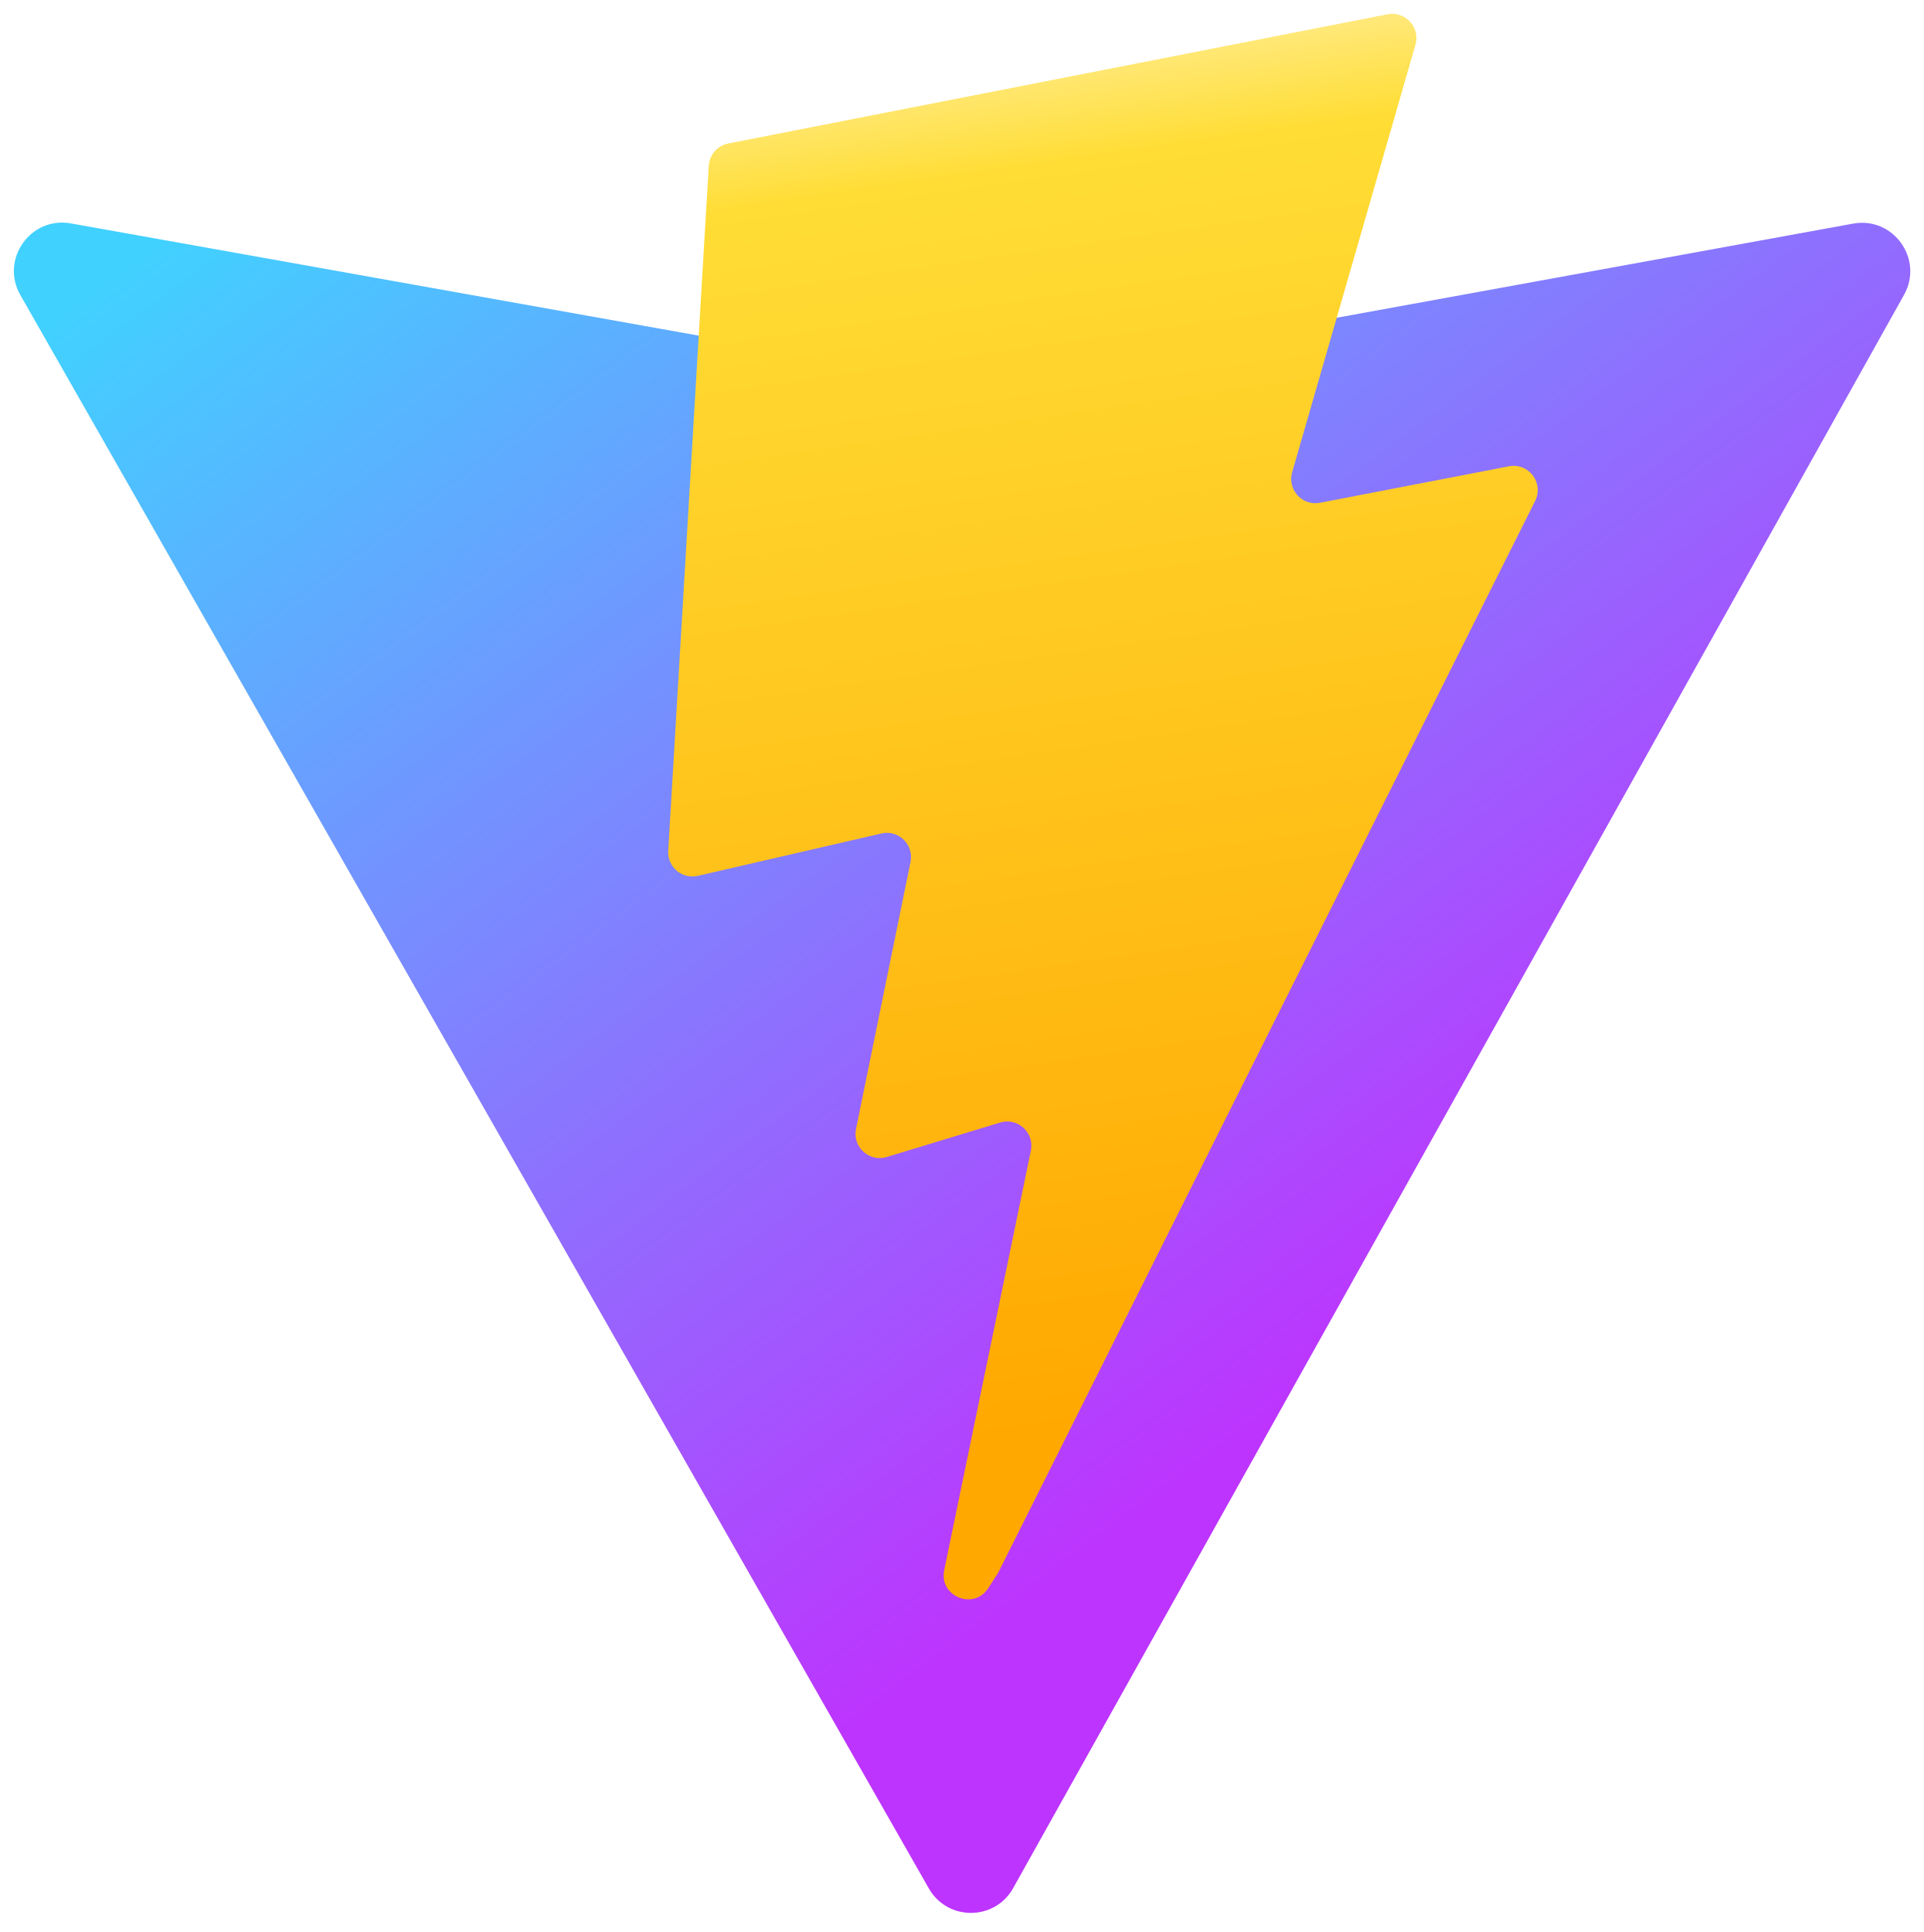
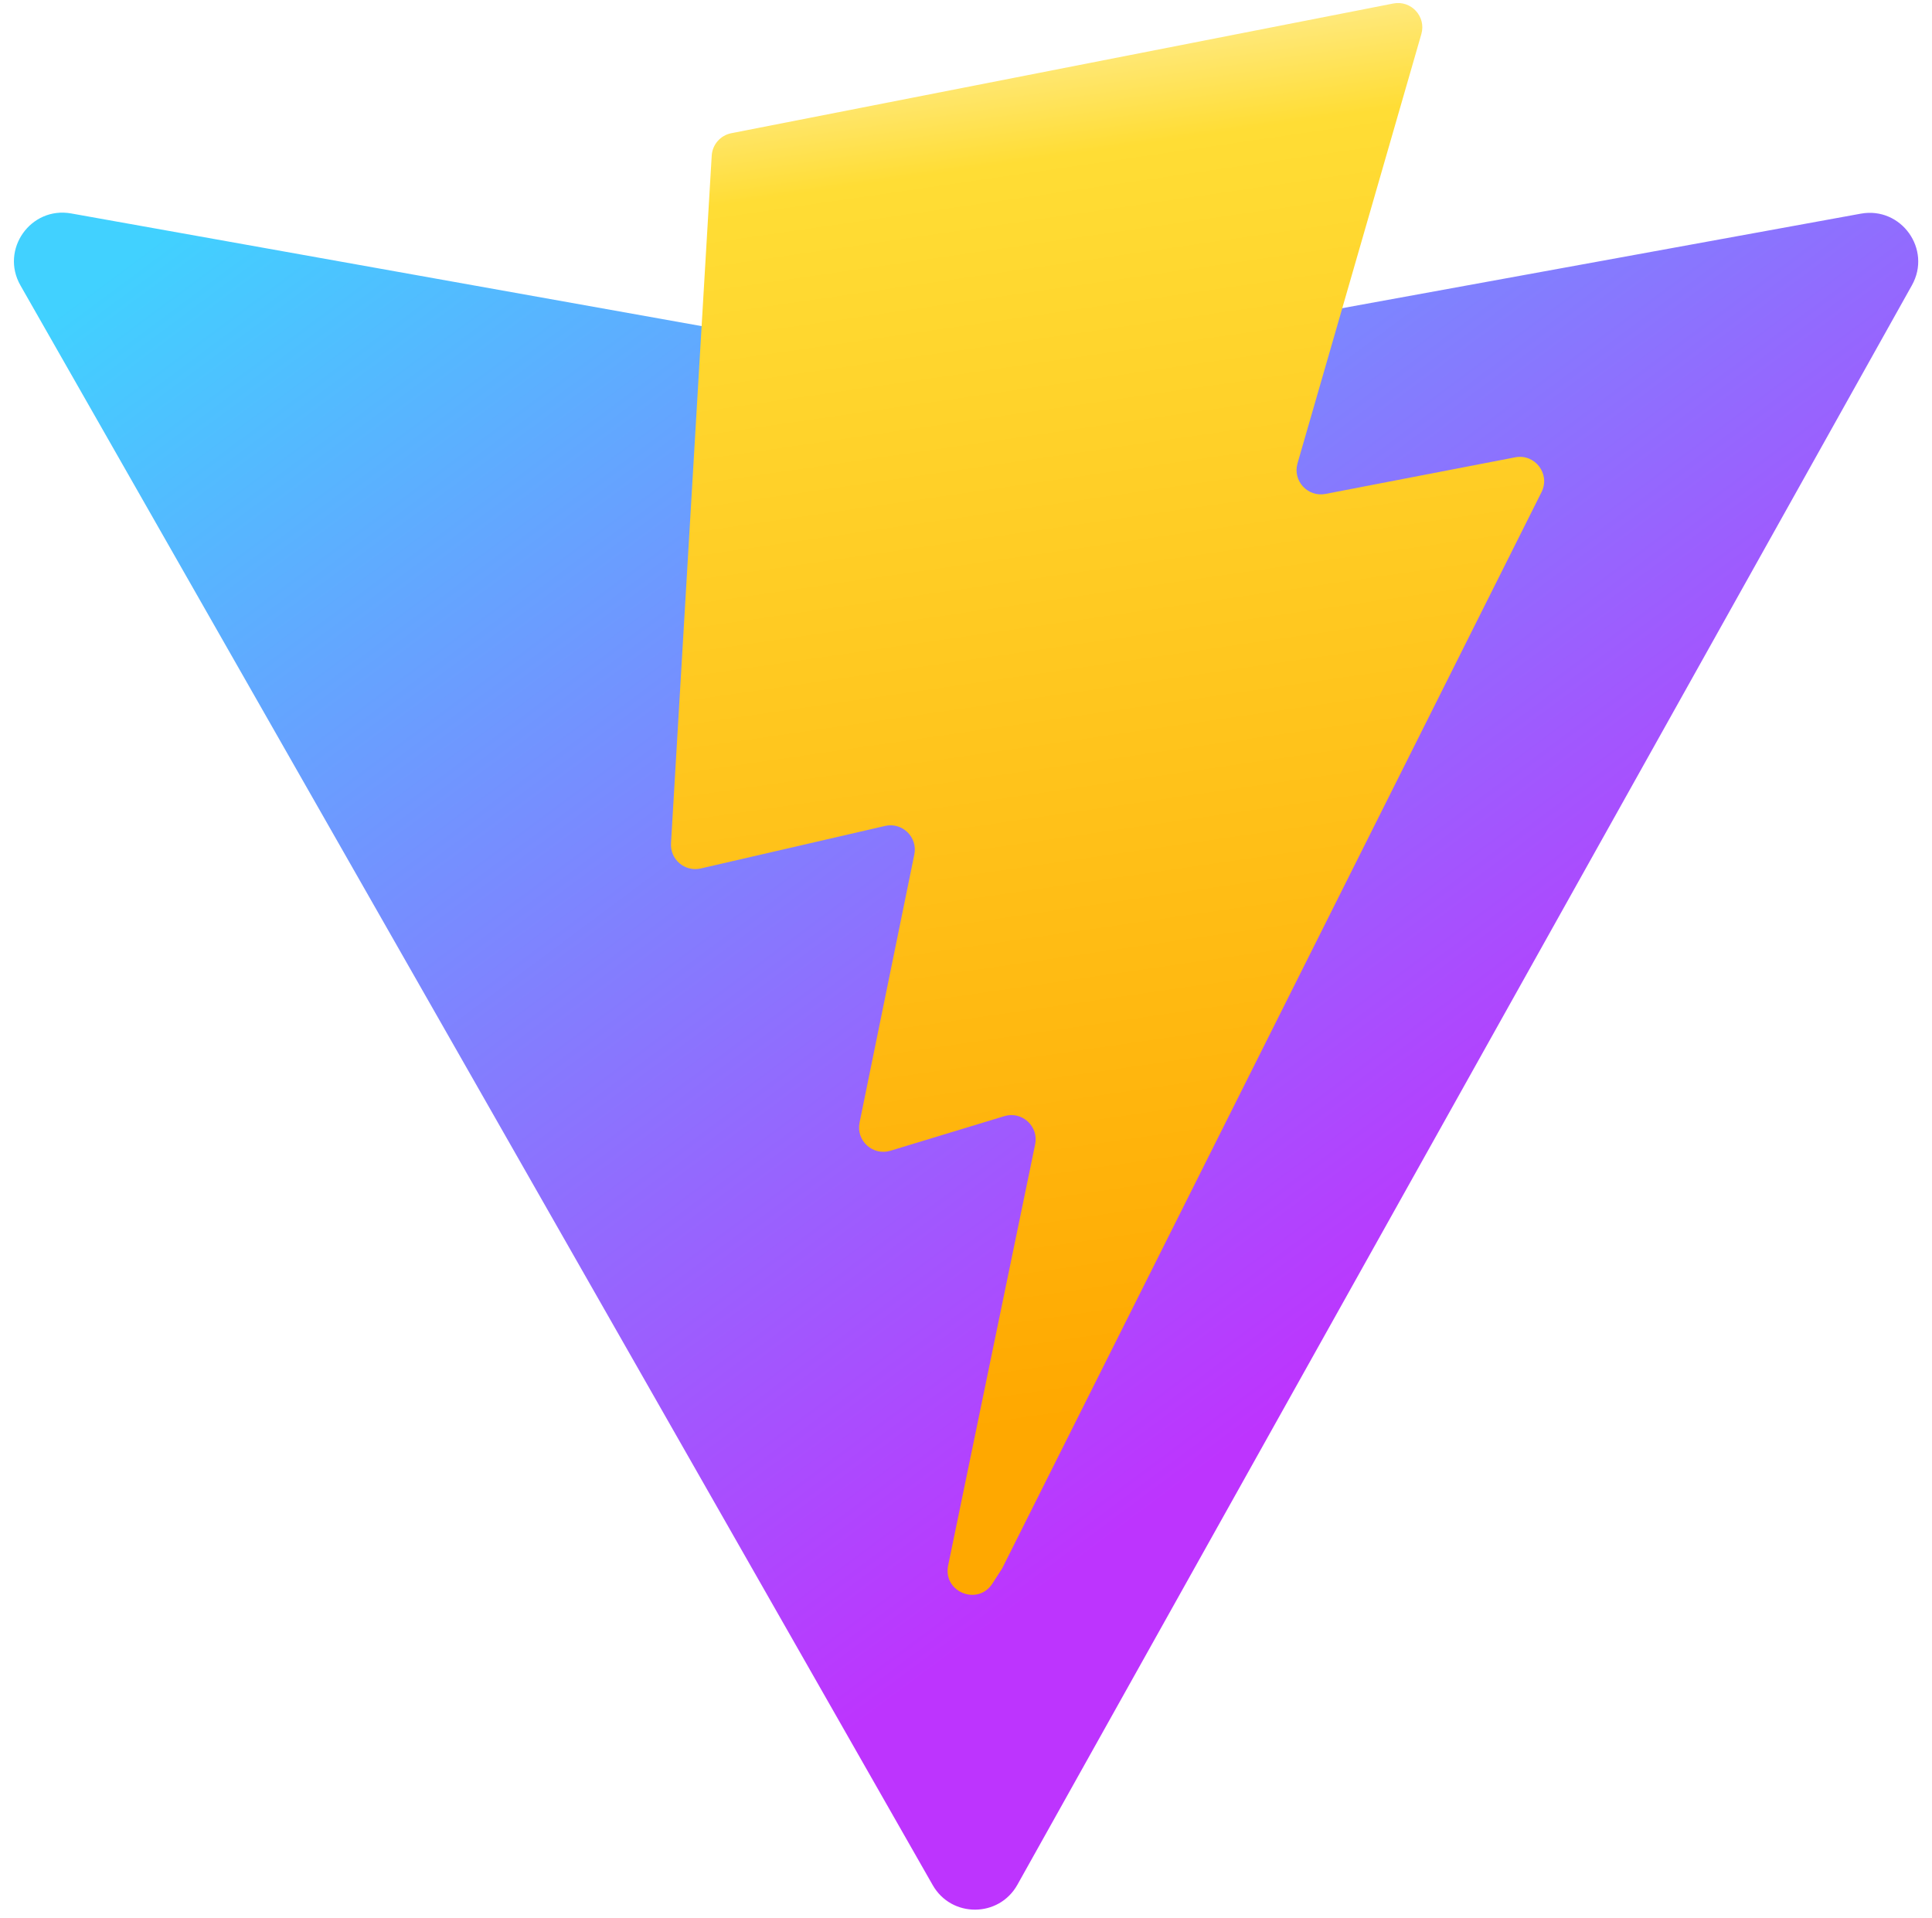
- <svg xmlns="http://www.w3.org/2000/svg" height="2500" preserveAspectRatio="xMidYMid" width="2490" viewBox="-1.871 -0.407 259.721 257.849">
+ <svg xmlns="http://www.w3.org/2000/svg" preserveAspectRatio="xMidYMid" viewBox="-1.871 -0.407 259.721 257.849">
  <linearGradient id="a" x1="-.828%" x2="57.636%" y1="7.652%" y2="78.411%">
    <stop offset="0" stop-color="#41d1ff" />
    <stop offset="1" stop-color="#bd34fe" />
  </linearGradient>
  <linearGradient id="b" x1="43.376%" x2="50.316%" y1="2.242%" y2="89.03%">
    <stop offset="0" stop-color="#ffea83" />
    <stop offset=".083" stop-color="#ffdd35" />
    <stop offset="1" stop-color="#ffa800" />
  </linearGradient>
  <path d="M255.153 37.938L134.897 252.976c-2.483 4.44-8.862 4.466-11.382.048L.875 37.958c-2.746-4.814 1.371-10.646 6.827-9.67l120.385 21.517a6.537 6.537 0 0 0 2.322-.004l117.867-21.483c5.438-.991 9.574 4.796 6.877 9.62z" fill="url(#a)" />
  <path d="M185.432.063L96.44 17.501a3.268 3.268 0 0 0-2.634 3.014l-5.474 92.456a3.268 3.268 0 0 0 3.997 3.378l24.777-5.718c2.318-.535 4.413 1.507 3.936 3.838l-7.361 36.047c-.495 2.426 1.782 4.5 4.151 3.78l15.304-4.649c2.372-.72 4.652 1.36 4.15 3.788l-11.698 56.621c-.732 3.542 3.979 5.473 5.943 2.437l1.313-2.028 72.516-144.72c1.215-2.423-.88-5.186-3.54-4.672l-25.505 4.922c-2.396.462-4.435-1.77-3.759-4.114l16.646-57.705c.677-2.35-1.37-4.583-3.769-4.113z" fill="url(#b)" />
</svg>
